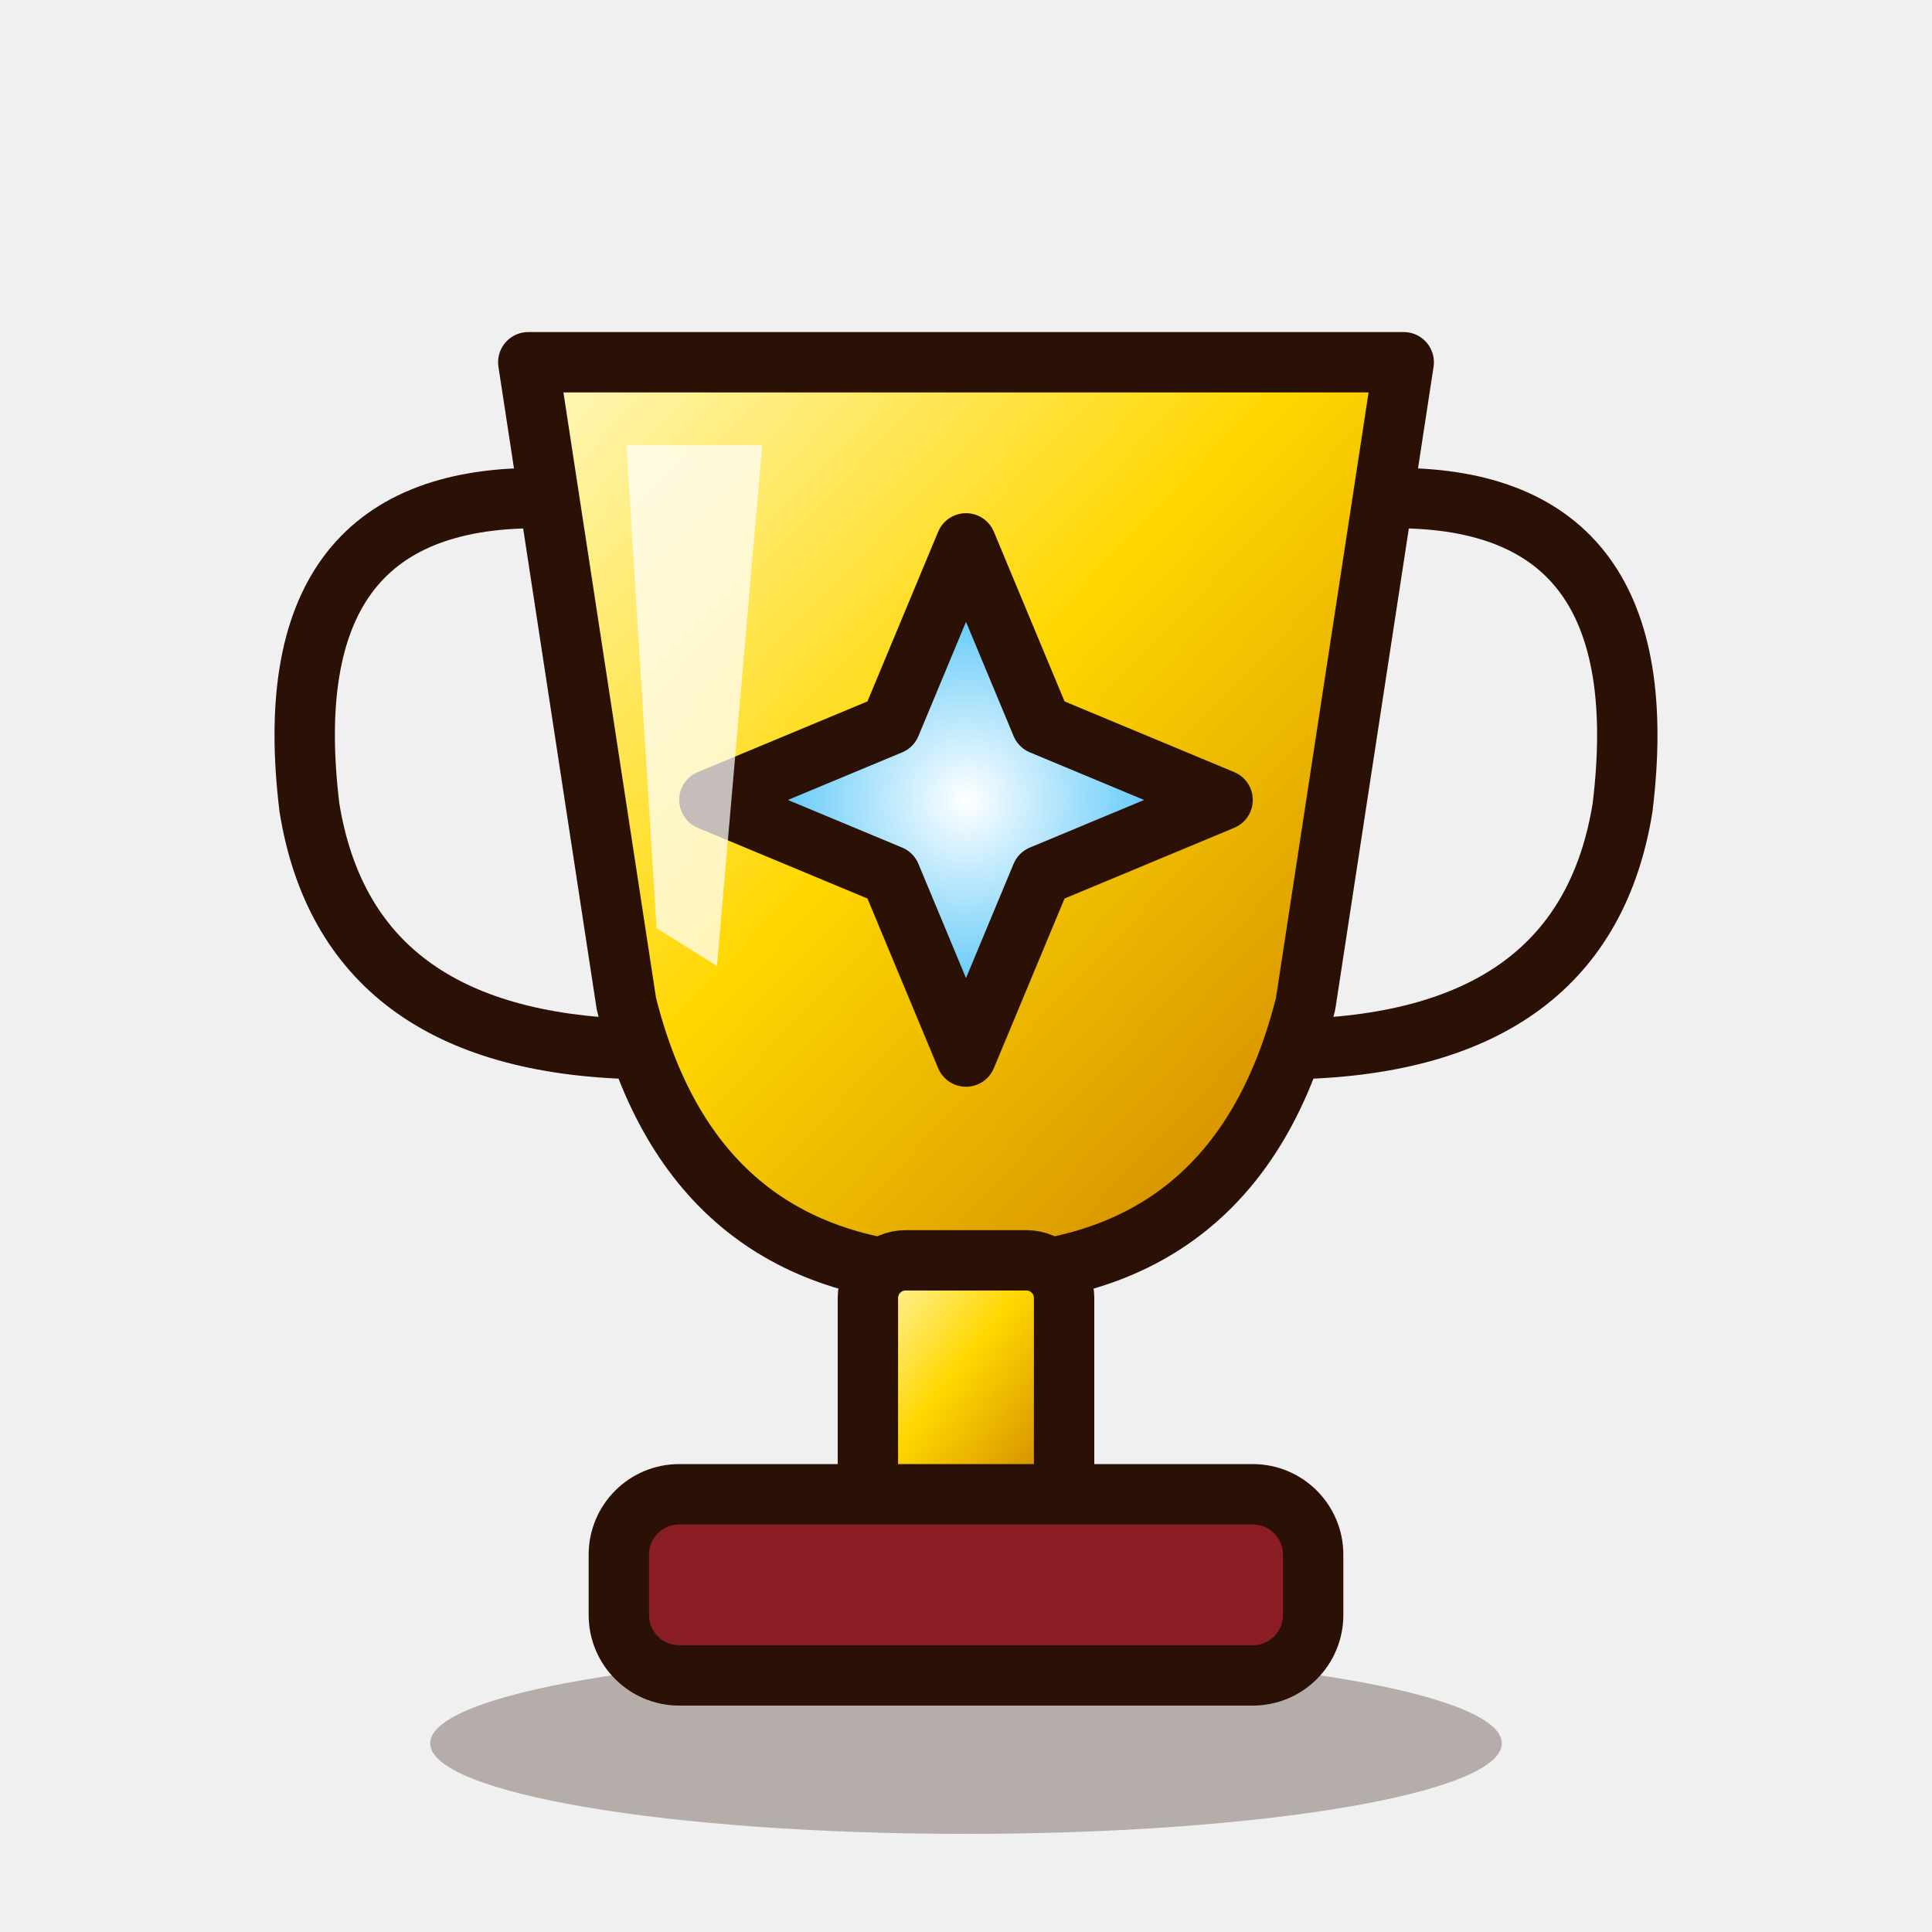
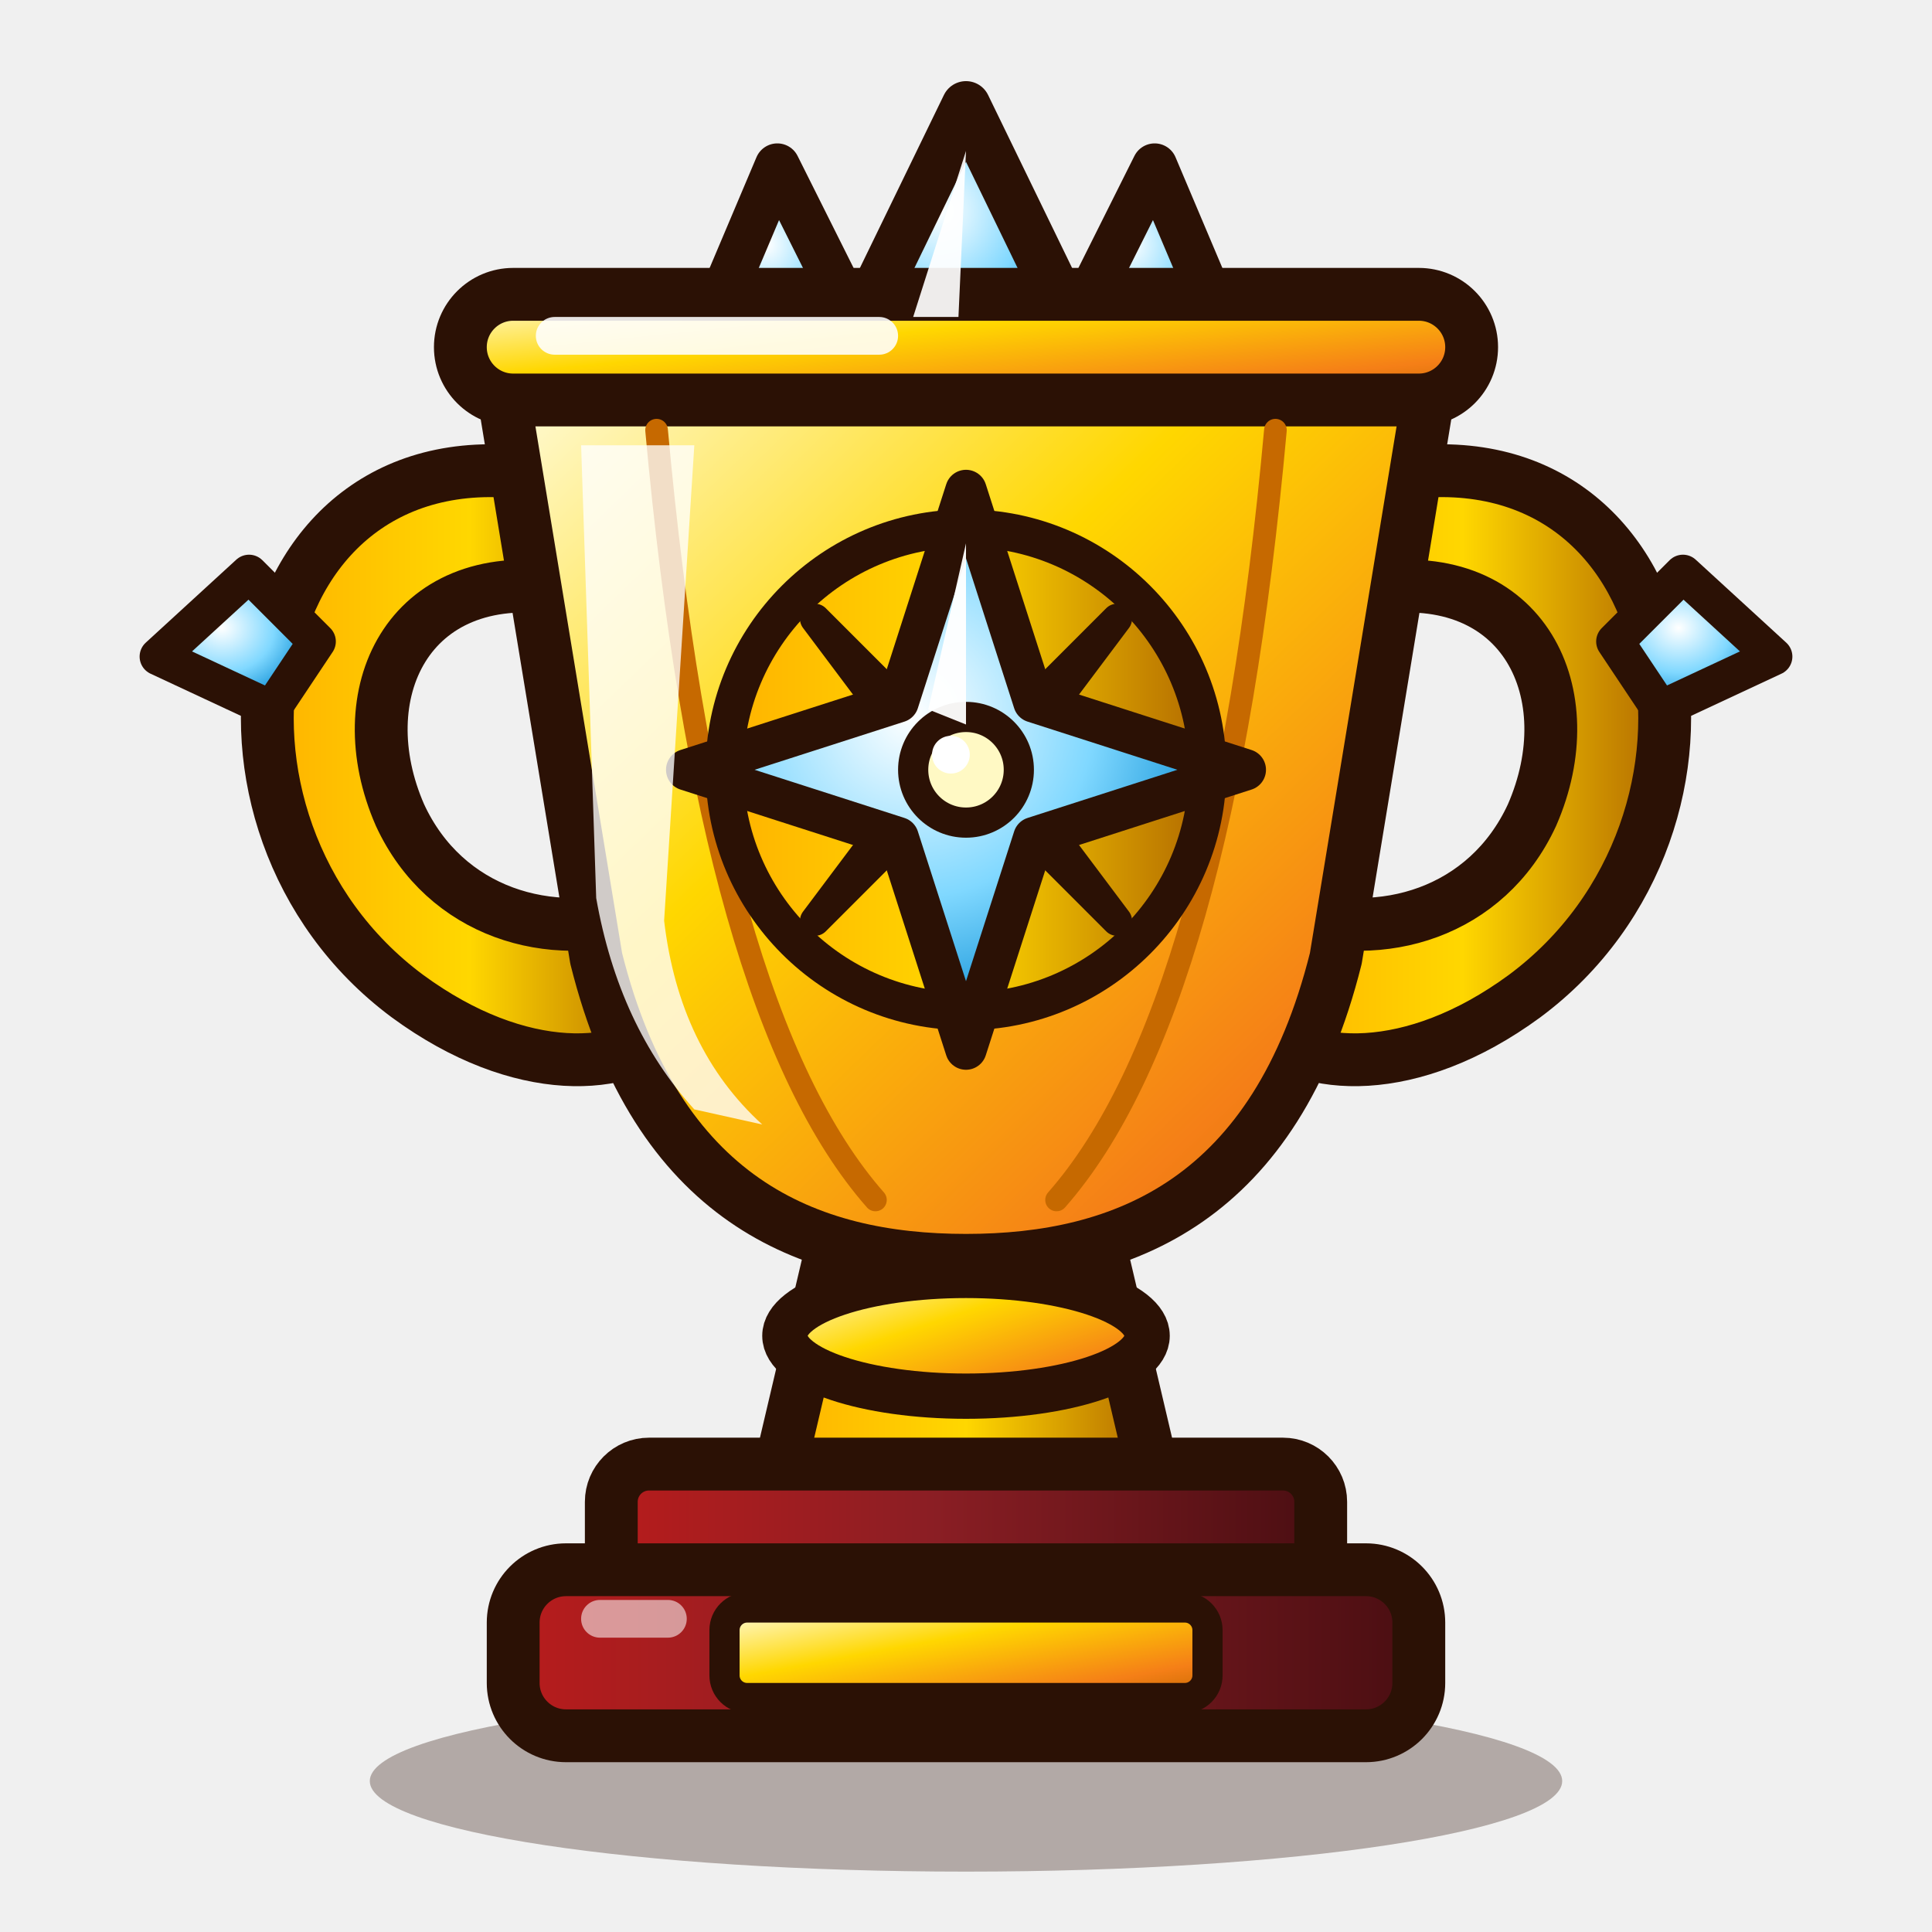
<svg xmlns="http://www.w3.org/2000/svg" viewBox="0 0 512 512">
  <defs>
    <linearGradient id="trophyGoldGrad" x1="0%" y1="0%" x2="100%" y2="100%">
-       <stop offset="0%" stop-color="#FFF9C4" />
-       <stop offset="45%" stop-color="#FFD700" />
-       <stop offset="100%" stop-color="#C77800" />
+       <stop offset="0%" stop-color="#FFFDE7" />
+       <stop offset="40%" stop-color="#FFD700" />
+       <stop offset="80%" stop-color="#F57F17" />
+       <stop offset="100%" stop-color="#C66900" />
    </linearGradient>
-     <radialGradient id="crystalBlueGrad" cx="50%" cy="50%" r="50%">
+     <linearGradient id="trophyDarkGoldGrad" x1="0%" y1="0%" x2="100%" y2="0%">
+       <stop offset="0%" stop-color="#FFB300" />
+       <stop offset="50%" stop-color="#FFD700" />
+       <stop offset="100%" stop-color="#B26A00" />
+     </linearGradient>
+     <radialGradient id="crystalBlueGrad" cx="40%" cy="40%" r="60%">
      <stop offset="0%" stop-color="#FFFFFF" />
-       <stop offset="100%" stop-color="#29B6F6" />
+       <stop offset="55%" stop-color="#80D8FF" />
+       <stop offset="100%" stop-color="#0288D1" />
    </radialGradient>
+     <linearGradient id="mahoganyBaseGrad" x1="0%" y1="0%" x2="100%" y2="0%">
+       <stop offset="0%" stop-color="#B71C1C" />
+       <stop offset="45%" stop-color="#8B1E24" />
+       <stop offset="100%" stop-color="#4A0E12" />
+     </linearGradient>
  </defs>
  <g id="base-shadow">
-     <ellipse cx="256" cy="462" rx="142" ry="24" fill="#2B1105" opacity="0.30" />
+     <ellipse cx="256" cy="472" rx="158" ry="24" fill="#2B1105" opacity="0.32" />
+     <rect x="136" y="424" width="240" height="40" rx="16" fill="#2B1105" opacity="0.38" />
  </g>
-   <g id="main-body" stroke="#2B1105" stroke-width="16" stroke-linejoin="round" stroke-linecap="round">
-     <path d="M142 132 Q72 132 82 214 Q92 276 168 278" fill="none" />
-     <path d="M370 132 Q440 132 430 214 Q420 276 344 278" fill="none" />
-     <path d="M140 96 L372 96 L346 266 Q328 338 256 338 Q184 338 166 266 Z" fill="url(#trophyGoldGrad)" />
-     <rect x="230" y="334" width="52" height="66" rx="10" fill="url(#trophyGoldGrad)" />
-     <rect x="164" y="396" width="184" height="48" rx="16" fill="#8B1E24" />
-     <polygon points="256,144 276,192 324,212 276,232 256,280 236,232 188,212 236,192" fill="url(#crystalBlueGrad)" />
+   <g id="main-body" stroke="#2B1105" stroke-width="14" stroke-linejoin="round" stroke-linecap="round">
+     <polygon points="184,96 206,44 232,96" fill="url(#crystalBlueGrad)" stroke-width="12" />
+     <polygon points="280,96 306,44 328,96" fill="url(#crystalBlueGrad)" stroke-width="12" />
+     <polygon points="222,98 256,28 290,98" fill="url(#crystalBlueGrad)" stroke-width="13" />
+     <path d="M144 126 C64 112, 46 218, 108 264 C138 286, 166 284, 178 272 L170 242 C146 250, 118 242, 106 216 C92 184, 108 150, 148 156 Z" fill="url(#trophyDarkGoldGrad)" />
+     <path d="M368 126 C448 112, 466 218, 404 264 C374 286, 346 284, 334 272 L342 242 C366 250, 394 242, 406 216 C420 184, 404 150, 364 156 Z" fill="url(#trophyDarkGoldGrad)" />
+     <polygon points="72,188 42,174 66,152 84,170" fill="url(#crystalBlueGrad)" stroke-width="10" />
+     <polygon points="440,188 470,174 446,152 428,170" fill="url(#crystalBlueGrad)" stroke-width="10" />
+     <path d="M222 324 L290 324 L306 392 L206 392 Z" fill="url(#trophyDarkGoldGrad)" />
+     <ellipse cx="256" cy="354" rx="48" ry="16" fill="url(#trophyGoldGrad)" stroke-width="12" />
+     <path d="M132 96 L380 96 L354 254 C338 318, 298 334, 256 334 C214 334, 174 318, 158 254 Z" fill="url(#trophyGoldGrad)" />
+     <rect x="122" y="78" width="268" height="28" rx="14" fill="url(#trophyGoldGrad)" />
+     <path d="M174 114 Q188 268 232 318" fill="none" stroke="#C66900" stroke-width="6" />
+     <path d="M338 114 Q324 268 280 318" fill="none" stroke="#C66900" stroke-width="6" />
+     <circle cx="256" cy="204" r="64" fill="url(#trophyDarkGoldGrad)" stroke-width="10" />
+     <polygon points="256,148 272,188 296,164 272,196 312,204 272,212 296,244 272,220 256,260 240,220 216,244 240,212 200,204 240,196 216,164 240,188" fill="url(#crystalBlueGrad)" stroke-width="8" />
+     <polygon points="256,130 274,186 330,204 274,222 256,278 238,222 182,204 238,186" fill="url(#crystalBlueGrad)" stroke-width="11" />
+     <circle cx="256" cy="204" r="14" fill="#FFF9C4" stroke-width="8" />
+     <rect x="162" y="388" width="188" height="32" rx="10" fill="url(#mahoganyBaseGrad)" />
+     <rect x="136" y="416" width="240" height="44" rx="14" fill="url(#mahoganyBaseGrad)" />
+     <rect x="192" y="426" width="128" height="24" rx="6" fill="url(#trophyGoldGrad)" stroke-width="8" />
  </g>
  <g id="specular-highlights">
-     <path d="M166 118 L202 118 L190 256 L174 246 Z" fill="#FFFFFF" opacity="0.72" />
+     <rect x="142" y="84" width="96" height="10" rx="5" fill="#FFFFFF" opacity="0.88" />
+     <path d="M154 118 L184 118 L176 244 Q180 278 202 298 L184 294 Q164 272 158 238 Z" fill="#FFFFFF" opacity="0.78" />
+     <path d="M256 40 L242 84 L254 84 Z" fill="#FFFFFF" opacity="0.92" />
+     <path d="M256 144 L246 188 L256 192 Z" fill="#FFFFFF" opacity="0.95" />
+     <rect x="154" y="424" width="28" height="10" rx="5" fill="#FFFFFF" opacity="0.55" />
+     <circle cx="252" cy="200" r="5" fill="#FFFFFF" />
  </g>
</svg>
